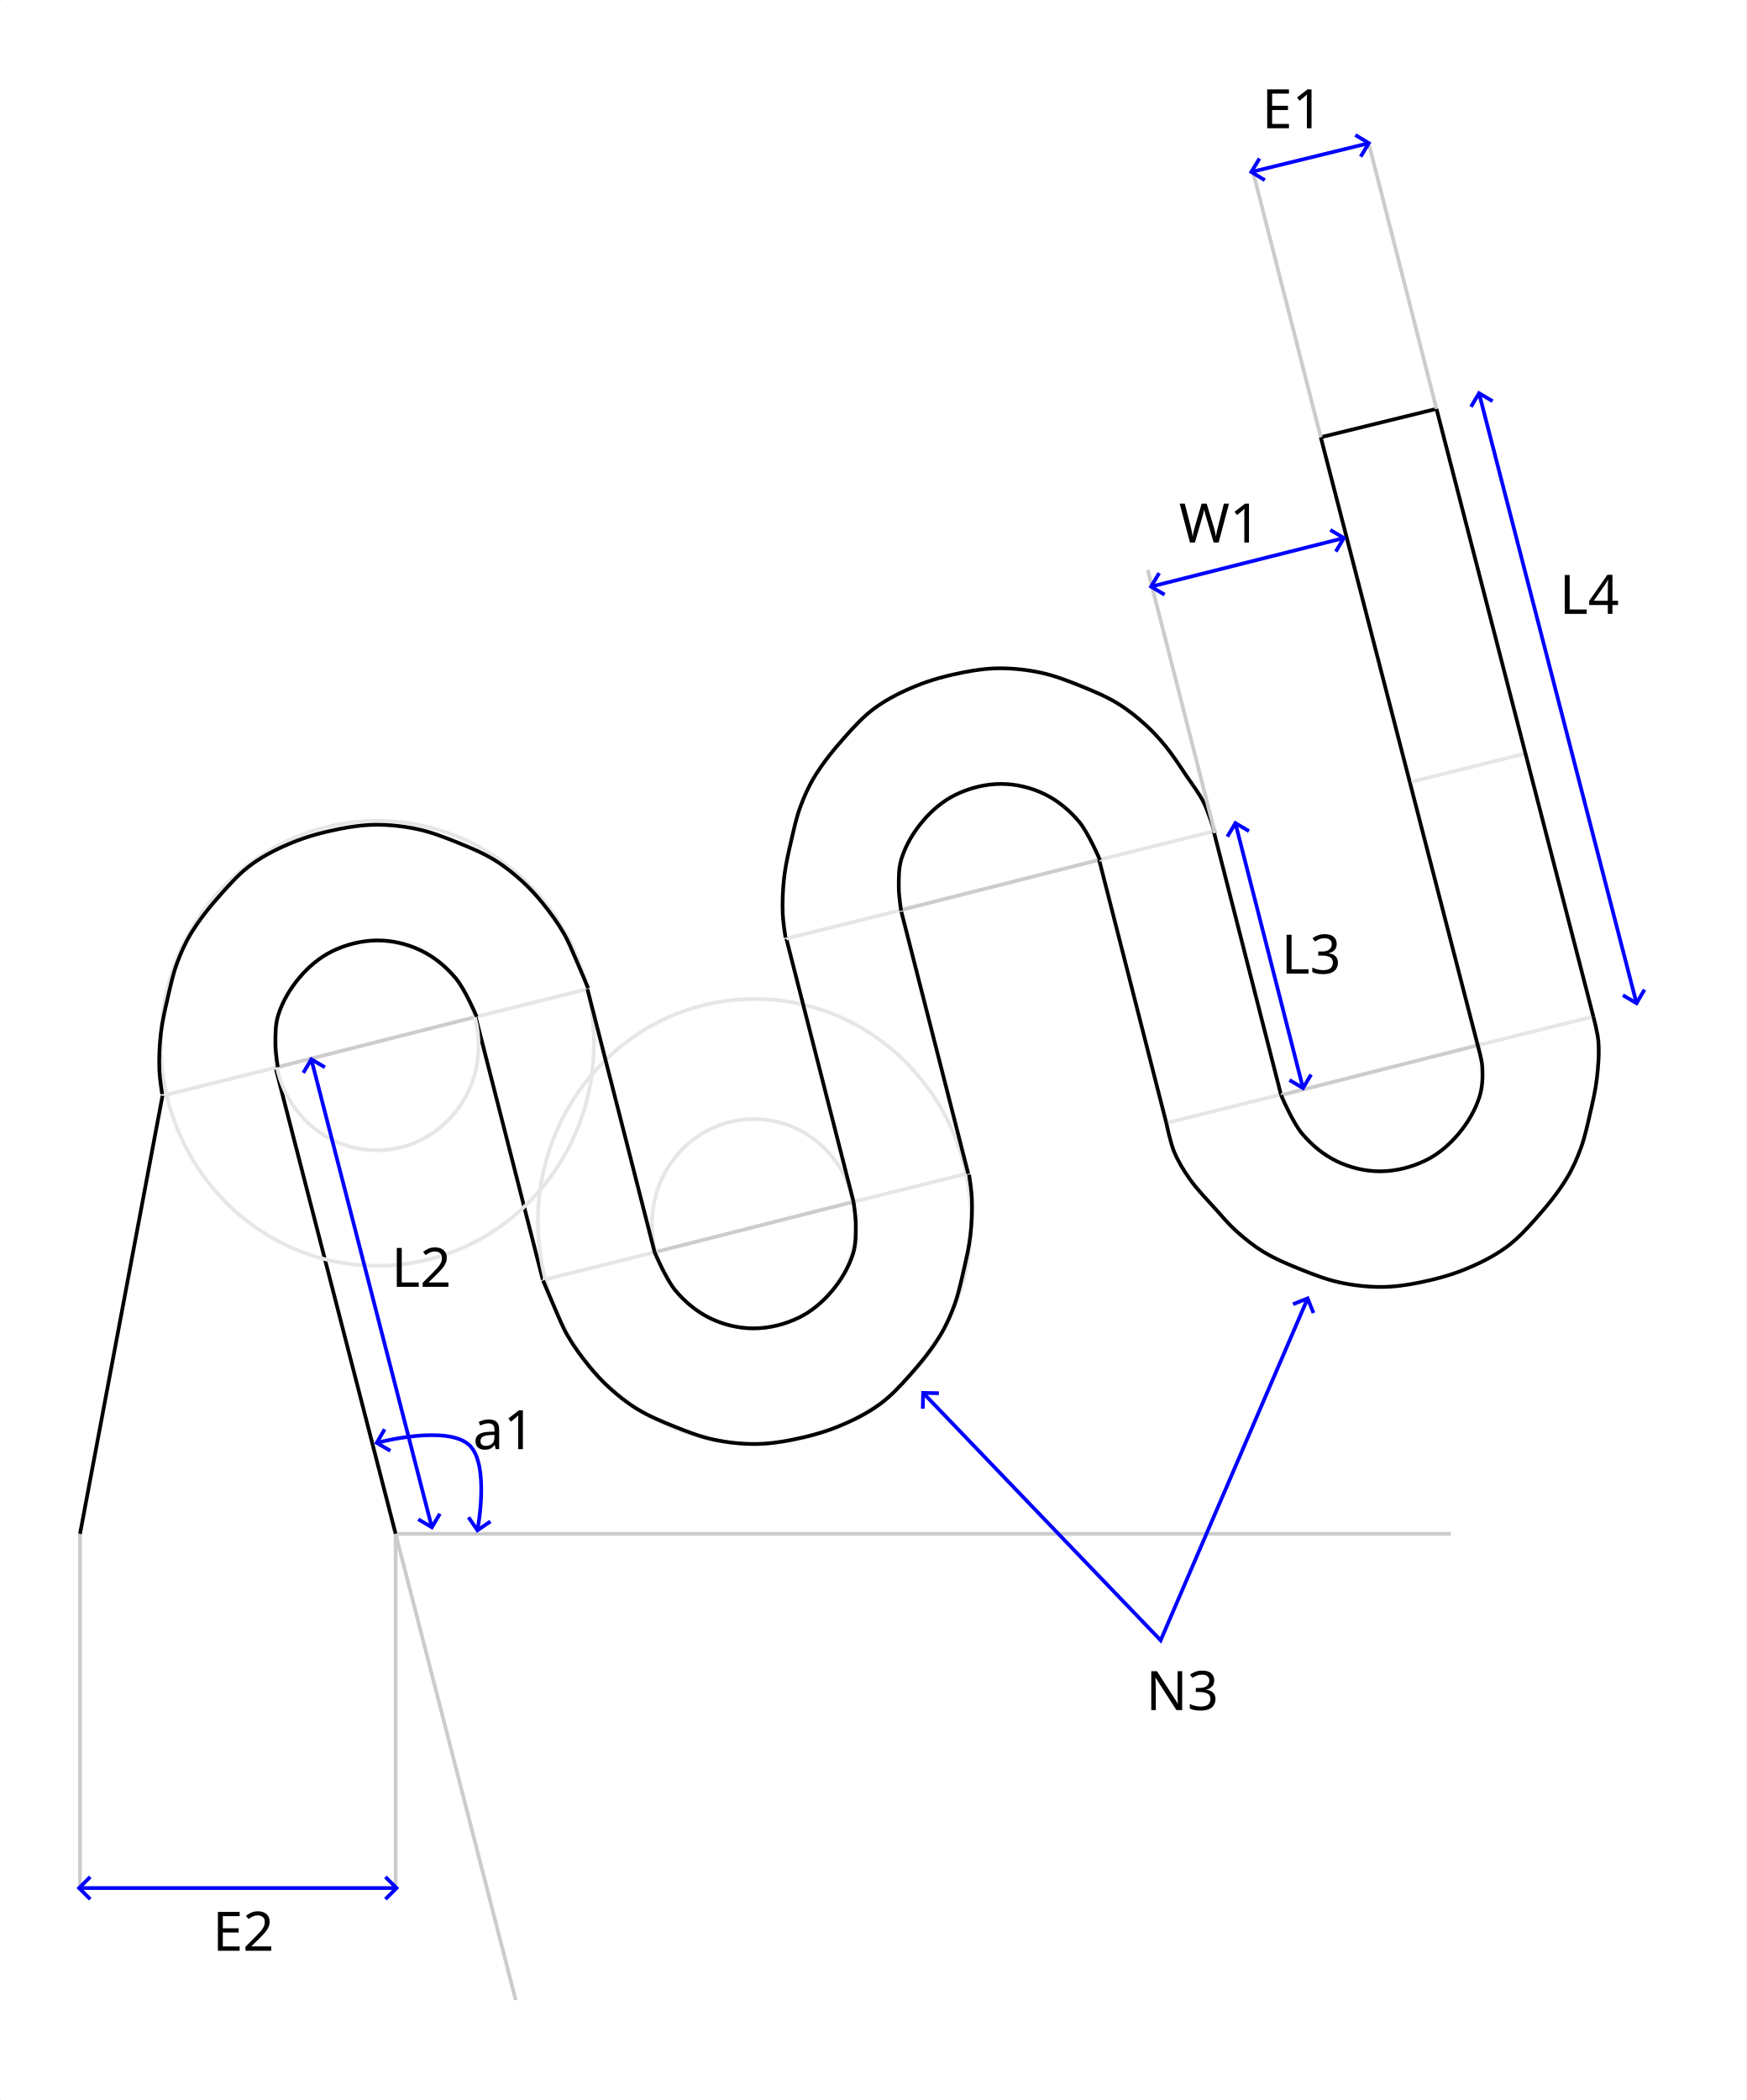
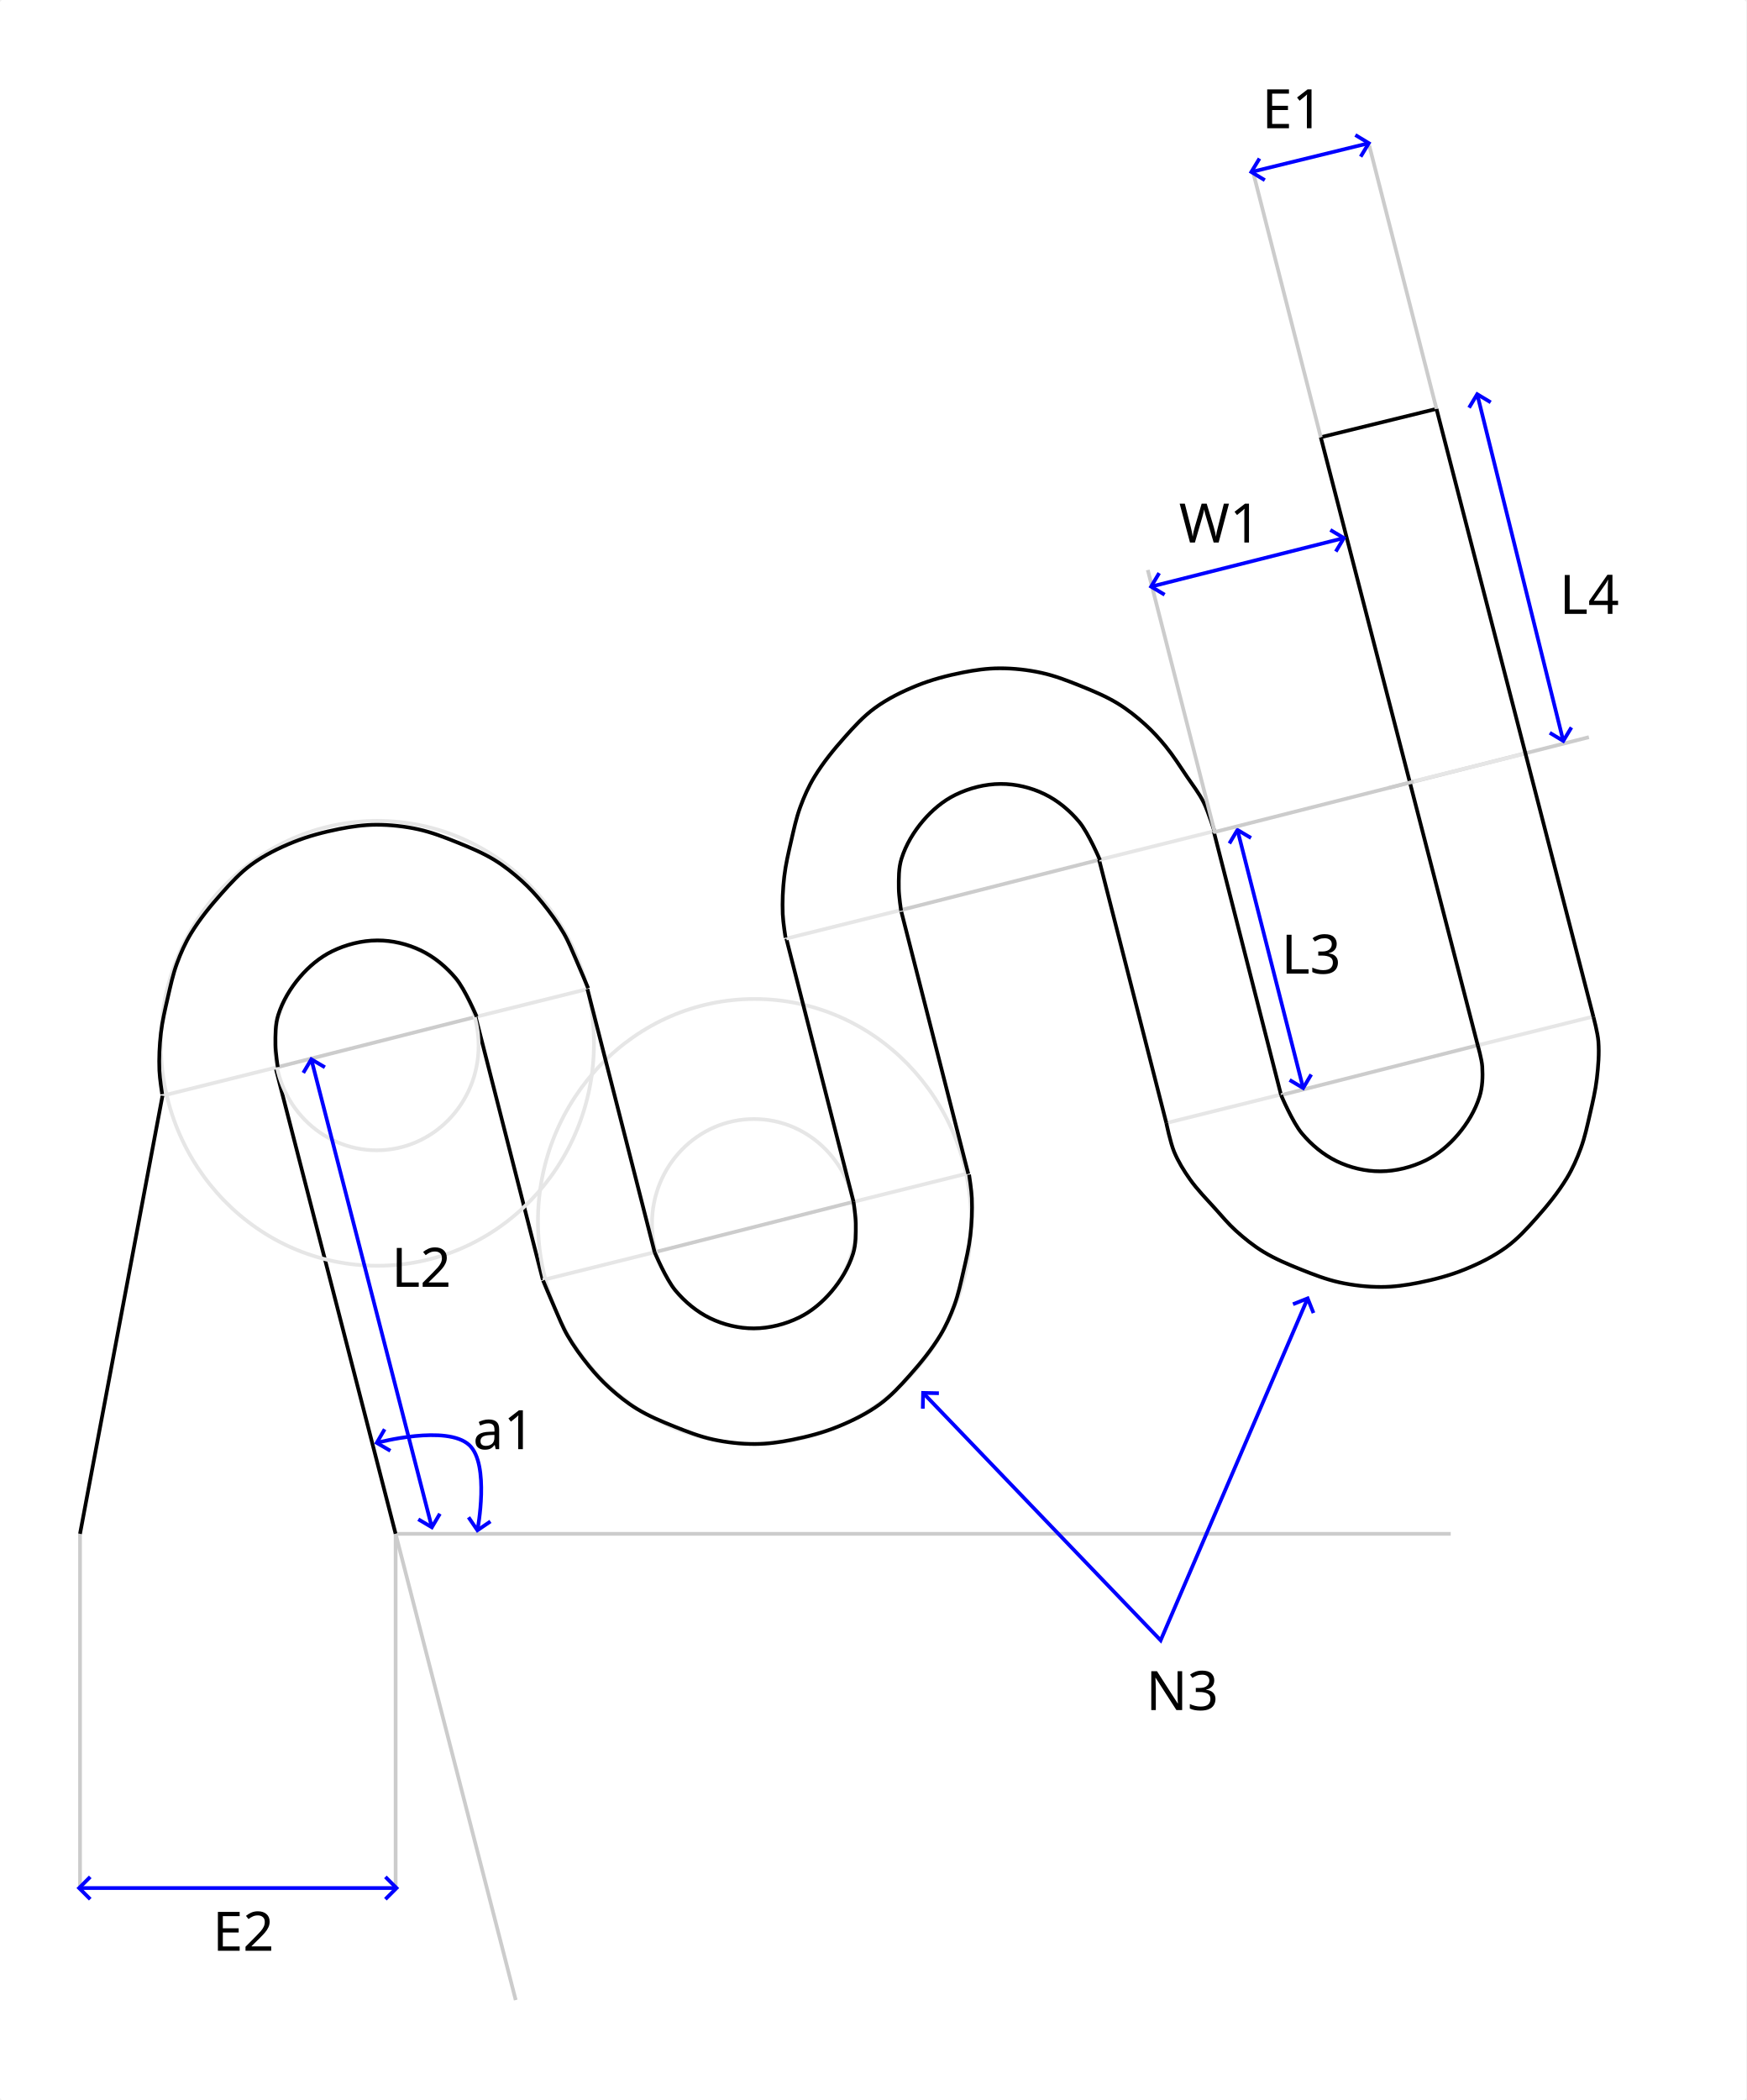
<svg xmlns="http://www.w3.org/2000/svg" width="470.347" height="565.53" viewBox="0 0 124.446 149.63" version="1.1" id="svg1">
  <defs id="defs1">
    <rect x="364.518" y="1257.999" width="109.163" height="81.43" id="rect50" />
    <rect x="235.652" y="858.892" width="75.778" height="56.139" id="rect49" />
    <rect x="264.048" y="901.183" width="44.055" height="28.2" id="rect48" />
    <rect x="324.517" y="1202.192" width="50.214" height="40.31" id="rect47" />
    <rect x="339.192" y="1195.127" width="42.228" height="45.535" id="rect46" />
    <rect x="156.588" y="973.86" width="53.422" height="36.666" id="rect45" />
    <rect x="256.083" y="1047.652" width="56.452" height="52.313" id="rect41" />
    <rect x="371.085" y="971.245" width="91.565" height="67.194" id="rect40" />
    <marker style="overflow:visible" id="ArrowWide" refX="0" refY="0" orient="auto-start-reverse" markerWidth="1" markerHeight="1" viewBox="0 0 1 1" preserveAspectRatio="xMidYMid">
      <path style="fill:none;stroke:context-stroke;stroke-width:1;stroke-linecap:butt" d="M 3,-3 0,0 3,3" transform="rotate(180,0.125,0)" id="path16" />
    </marker>
  </defs>
  <g id="layer1" transform="translate(-14.1369,-213.7882)">
    <rect style="fill:#ffffff;stroke:#ffffff;stroke-width:0.265;stroke-linejoin:bevel" id="rect51" width="124.181" height="149.365" x="14.269" y="213.921" />
+     <path style="fill:none;stroke:#cccccc;stroke-width:0.265px;stroke-linecap:butt;stroke-linejoin:miter;stroke-opacity:1" d="m 127.363,266.314 -14.236,3.608" id="path38-6-5-8-5" />
    <path style="fill:none;stroke:#cccccc;stroke-width:0.265px;stroke-linecap:butt;stroke-linejoin:miter;stroke-opacity:1" d="m 19.839,323.077 v 25.239" id="path37" />
    <path style="fill:none;stroke:#cccccc;stroke-width:0.265px;stroke-linecap:butt;stroke-linejoin:miter;stroke-opacity:1" d="m 42.329,323.077 v 25.239" id="path37-8" />
    <path style="fill:none;stroke:#000000;stroke-width:0.265px;stroke-linecap:butt;stroke-linejoin:miter;stroke-opacity:1" d="M 42.329,323.077 33.771,289.857" id="path38" />
    <path style="fill:none;stroke:#cccccc;stroke-width:0.265px;stroke-linecap:butt;stroke-linejoin:miter;stroke-opacity:1" d="M 50.887,356.297 42.329,323.077" id="path38-0" />
    <path style="fill:none;stroke:#cccccc;stroke-width:0.265px;stroke-linecap:butt;stroke-linejoin:miter;stroke-opacity:1" d="M 42.457,323.077 H 117.517" id="path37-8-4" />
    <path style="fill:none;stroke:#0000ff;stroke-width:0.265px;stroke-linecap:butt;stroke-linejoin:miter;stroke-opacity:1;marker-start:url(#ArrowWide);marker-end:url(#ArrowWide)" d="M 19.839,348.316 H 42.329" id="path39" />
    <path style="fill:none;stroke:#0000ff;stroke-width:0.265px;stroke-linecap:butt;stroke-linejoin:miter;stroke-opacity:1;marker-start:url(#ArrowWide);marker-end:url(#ArrowWide)" d="m 41.047,316.579 c 0,0 4.937,-1.308 6.531,0.176 1.472,1.371 0.592,6.006 0.592,6.006" id="path40" />
    <text xml:space="preserve" transform="matrix(0.2645833,0,0,0.2645833,-50.33979,56.63682)" id="text40" style="font-size:14.667px;line-height:1.25;font-family:sans-serif;white-space:pre;shape-inside:url(#rect40);display:inline">
      <tspan x="371.084" y="984.223" id="tspan1">a1</tspan>
    </text>
    <text xml:space="preserve" transform="matrix(0.2645833,0,0,0.2645833,-38.46677,72.15854)" id="text41" style="font-size:14.667px;line-height:1.25;font-family:sans-serif;white-space:pre;shape-inside:url(#rect41);display:inline">
      <tspan x="256.082" y="1060.629" id="tspan2">E2</tspan>
    </text>
    <path style="fill:none;stroke:#e6e6e6;stroke-width:0.265px;stroke-linecap:butt;stroke-linejoin:miter;stroke-opacity:1" d="m 33.771,289.857 -8.055,2.004" id="path38-6" />
    <path style="fill:none;stroke:#000000;stroke-width:0.265px;stroke-linecap:butt;stroke-linejoin:miter;stroke-opacity:1" d="m 19.839,323.077 5.877,-31.217" id="path41" />
    <path style="fill:none;stroke:#cccccc;stroke-width:0.265px;stroke-linecap:butt;stroke-linejoin:miter;stroke-opacity:1" d="m 48.007,286.249 -14.236,3.608" id="path38-6-5" />
    <path style="fill:none;stroke:#e6e6e6;stroke-width:0.265px;stroke-linecap:butt;stroke-linejoin:miter;stroke-opacity:1" d="m 56.061,284.245 -8.055,2.004" id="path38-6-1" />
    <path style="fill:none;stroke:#000000;stroke-width:0.265px;stroke-linecap:butt;stroke-linejoin:miter;stroke-opacity:1" d="M 52.82,304.99 48.031,286.237" id="path38-7" />
    <ellipse style="fill:none;stroke:#e6e6e6;stroke-width:0.265;stroke-linejoin:bevel" id="path42" cx="40.981" cy="288.291" rx="7.261" ry="7.458" />
    <ellipse style="fill:none;stroke:#e6e6e6;stroke-width:0.265;stroke-linejoin:bevel" id="path42-3" cx="41.028" cy="288.127" rx="15.435" ry="15.849" />
    <path style="fill:none;stroke:#cccccc;stroke-width:0.265px;stroke-linecap:butt;stroke-linejoin:miter;stroke-opacity:1" d="m 75.111,299.379 -14.236,3.608" id="path38-6-5-1" />
    <ellipse style="fill:none;stroke:#e6e6e6;stroke-width:0.265;stroke-linejoin:bevel" id="path42-8" cx="67.86" cy="300.981" rx="7.261" ry="7.458" />
    <ellipse style="fill:none;stroke:#e6e6e6;stroke-width:0.265;stroke-linejoin:bevel" id="path42-3-6" cx="67.907" cy="300.817" rx="15.435" ry="15.849" />
    <path style="fill:none;stroke:#e6e6e6;stroke-width:0.265px;stroke-linecap:butt;stroke-linejoin:miter;stroke-opacity:1" d="m 60.875,302.987 -8.055,2.004" id="path38-6-1-3" />
    <path style="fill:none;stroke:#e6e6e6;stroke-width:0.265px;stroke-linecap:butt;stroke-linejoin:miter;stroke-opacity:1" d="m 83.014,297.414 -8.055,2.004" id="path38-6-1-3-0" />
    <path style="fill:none;stroke:#000000;stroke-width:0.265px;stroke-linecap:butt;stroke-linejoin:miter;stroke-opacity:1" d="m 60.786,303.015 -4.789,-18.754" id="path38-7-6" />
    <path style="fill:none;stroke:#000000;stroke-width:0.265px;stroke-linecap:butt;stroke-linejoin:miter;stroke-opacity:1" d="m 74.959,299.417 -4.789,-18.754" id="path38-7-4" />
    <path style="fill:none;stroke:#e6e6e6;stroke-width:0.265px;stroke-linecap:butt;stroke-linejoin:miter;stroke-opacity:1" d="m 78.225,278.66 -8.055,2.004" id="path38-6-1-3-0-4" />
    <path style="fill:none;stroke:#000000;stroke-width:0.265px;stroke-linecap:butt;stroke-linejoin:miter;stroke-opacity:1" d="m 83.138,297.43 -4.789,-18.754" id="path38-7-4-8" />
    <path style="fill:none;stroke:#cccccc;stroke-width:0.265px;stroke-linecap:butt;stroke-linejoin:miter;stroke-opacity:1" d="m 92.461,275.052 -14.236,3.608" id="path38-6-5-8" />
    <path style="fill:none;stroke:#e6e6e6;stroke-width:0.265px;stroke-linecap:butt;stroke-linejoin:miter;stroke-opacity:1" d="m 105.305,291.802 -8.055,2.004" id="path38-6-1-3-0-0" />
    <path style="fill:none;stroke:#000000;stroke-width:0.265px;stroke-linecap:butt;stroke-linejoin:miter;stroke-opacity:1" d="m 97.25,293.806 -4.789,-18.754" id="path38-7-4-5" />
    <path style="fill:none;stroke:#e6e6e6;stroke-width:0.265px;stroke-linecap:butt;stroke-linejoin:miter;stroke-opacity:1" d="m 100.515,273.048 -8.055,2.004" id="path38-6-1-3-0-4-1" />
    <path style="fill:none;stroke:#000000;stroke-width:0.265px;stroke-linecap:butt;stroke-linejoin:miter;stroke-opacity:1" d="m 105.428,291.818 -4.789,-18.754" id="path38-7-4-8-1" />
    <path style="fill:none;stroke:#cccccc;stroke-width:0.265px;stroke-linecap:butt;stroke-linejoin:miter;stroke-opacity:1" d="m 119.664,288.21 -14.236,3.608" id="path38-6-5-1-0" />
    <path style="fill:none;stroke:#e6e6e6;stroke-width:0.265px;stroke-linecap:butt;stroke-linejoin:miter;stroke-opacity:1" d="m 127.567,286.245 -8.055,2.004" id="path38-6-1-3-0-6" />
    <path style="fill:none;stroke:#000000;stroke-width:0.265px;stroke-linecap:butt;stroke-linejoin:miter;stroke-opacity:1" d="m 119.445,288.282 -11.189,-43.34" id="path38-7-4-4" />
    <path style="fill:none;stroke:#e6e6e6;stroke-width:0.265px;stroke-linecap:butt;stroke-linejoin:miter;stroke-opacity:1" d="m 122.778,267.491 -8.055,2.004" id="path38-6-1-3-0-4-6" />
    <path style="fill:none;stroke:#000000;stroke-width:0.265px;stroke-linecap:butt;stroke-linejoin:miter;stroke-opacity:1" d="m 60.784,303.009 c 0,0 0.819,1.937 1.485,2.731 0.678,0.809 1.525,1.517 2.475,1.977 0.959,0.464 2.049,0.726 3.115,0.721 1.109,-0.005 2.238,-0.292 3.233,-0.78 0.879,-0.431 1.655,-1.093 2.291,-1.837 0.674,-0.79 1.233,-1.715 1.544,-2.706 0.214,-0.682 0.198,-1.42 0.193,-2.135 -0.004,-0.527 -0.163,-1.572 -0.163,-1.572" id="path43" />
    <path style="fill:none;stroke:#000000;stroke-width:0.265px;stroke-linecap:butt;stroke-linejoin:miter;stroke-opacity:1" d="m 52.838,305.029 c 0,0 0.557,1.35 0.854,2.018 0.284,0.64 0.537,1.298 0.888,1.903 0.443,0.765 0.968,1.484 1.526,2.17 0.446,0.548 0.927,1.073 1.451,1.547 0.611,0.553 1.259,1.074 1.962,1.503 0.838,0.511 1.752,0.891 2.663,1.257 0.902,0.362 1.816,0.718 2.766,0.926 0.977,0.214 1.983,0.326 2.983,0.324 0.885,-0.002 1.77,-0.126 2.638,-0.299 1.116,-0.222 2.227,-0.513 3.282,-0.941 1.044,-0.423 2.07,-0.929 2.98,-1.593 0.8,-0.583 1.476,-1.327 2.134,-2.066 0.794,-0.893 1.556,-1.826 2.176,-2.847 0.41,-0.676 0.734,-1.405 1.005,-2.148 0.285,-0.783 0.459,-1.602 0.646,-2.414 0.193,-0.839 0.392,-1.68 0.492,-2.535 0.103,-0.885 0.143,-1.78 0.108,-2.67 -0.022,-0.565 -0.199,-1.683 -0.199,-1.683" id="path44" />
    <path style="fill:none;stroke:#000000;stroke-width:0.265px;stroke-linecap:butt;stroke-linejoin:miter;stroke-opacity:1" d="m 48.103,286.223 c 0,0 -0.819,-1.937 -1.485,-2.731 -0.678,-0.809 -1.525,-1.517 -2.475,-1.977 -0.959,-0.464 -2.049,-0.726 -3.115,-0.721 -1.109,0.005 -2.238,0.292 -3.233,0.78 -0.879,0.431 -1.655,1.093 -2.291,1.837 -0.674,0.79 -1.233,1.715 -1.544,2.706 -0.214,0.682 -0.198,1.42 -0.193,2.135 0.004,0.527 0.163,1.572 0.163,1.572" id="path43-2" />
    <path style="fill:none;stroke:#000000;stroke-width:0.265px;stroke-linecap:butt;stroke-linejoin:miter;stroke-opacity:1" d="m 56.049,284.203 c 0,0 -0.557,-1.35 -0.854,-2.018 -0.284,-0.64 -0.537,-1.298 -0.888,-1.903 -0.443,-0.765 -0.968,-1.484 -1.526,-2.17 -0.446,-0.548 -0.927,-1.073 -1.451,-1.547 -0.611,-0.553 -1.259,-1.074 -1.962,-1.503 -0.838,-0.511 -1.752,-0.891 -2.663,-1.257 -0.902,-0.362 -1.816,-0.718 -2.766,-0.926 -0.977,-0.214 -1.983,-0.326 -2.983,-0.324 -0.885,0.002 -1.77,0.126 -2.638,0.299 -1.116,0.222 -2.227,0.513 -3.282,0.941 -1.044,0.423 -2.07,0.929 -2.98,1.593 -0.8,0.583 -1.476,1.327 -2.134,2.066 -0.794,0.893 -1.556,1.826 -2.176,2.847 -0.41,0.676 -0.734,1.405 -1.005,2.148 -0.285,0.783 -0.459,1.602 -0.646,2.414 -0.193,0.839 -0.392,1.68 -0.492,2.535 -0.103,0.885 -0.143,1.78 -0.108,2.67 0.022,0.565 0.199,1.683 0.199,1.683" id="path44-4" />
    <path style="fill:none;stroke:#000000;stroke-width:0.265px;stroke-linecap:butt;stroke-linejoin:miter;stroke-opacity:1" d="m 92.522,275.074 c 0,0 -0.819,-1.937 -1.485,-2.731 -0.678,-0.809 -1.525,-1.517 -2.475,-1.977 -0.959,-0.464 -2.049,-0.726 -3.115,-0.721 -1.109,0.005 -2.238,0.292 -3.233,0.78 -0.879,0.431 -1.655,1.093 -2.291,1.837 -0.674,0.79 -1.233,1.715 -1.544,2.706 -0.214,0.682 -0.198,1.42 -0.193,2.135 0.004,0.527 0.163,1.572 0.163,1.572" id="path43-2-9" />
    <path style="fill:none;stroke:#000000;stroke-width:0.265px;stroke-linecap:butt;stroke-linejoin:miter;stroke-opacity:1" d="m 100.718,273.152 c 0,0 -0.461,-1.5 -0.81,-2.199 -0.324,-0.647 -0.776,-1.221 -1.181,-1.82 -0.495,-0.733 -0.968,-1.484 -1.526,-2.17 -0.446,-0.548 -0.927,-1.073 -1.451,-1.547 -0.611,-0.553 -1.259,-1.074 -1.962,-1.503 -0.838,-0.511 -1.752,-0.891 -2.663,-1.257 -0.902,-0.362 -1.816,-0.718 -2.766,-0.926 -0.977,-0.214 -1.983,-0.326 -2.983,-0.324 -0.885,0.002 -1.77,0.126 -2.638,0.299 -1.116,0.222 -2.227,0.513 -3.282,0.941 -1.044,0.423 -2.07,0.929 -2.98,1.593 -0.8,0.583 -1.476,1.327 -2.134,2.066 -0.794,0.893 -1.556,1.826 -2.176,2.847 -0.41,0.676 -0.734,1.405 -1.005,2.148 -0.285,0.783 -0.459,1.602 -0.646,2.414 -0.193,0.839 -0.392,1.68 -0.492,2.535 -0.103,0.885 -0.143,1.78 -0.108,2.67 0.022,0.565 0.199,1.683 0.199,1.683" id="path44-4-9" />
    <path style="fill:none;stroke:#000000;stroke-width:0.265px;stroke-linecap:butt;stroke-linejoin:miter;stroke-opacity:1" d="m 127.691,286.261 -11.189,-43.34" id="path38-7-4-4-3" />
    <path style="fill:none;stroke:#000000;stroke-width:0.265px;stroke-linecap:butt;stroke-linejoin:miter;stroke-opacity:1" d="m 108.256,244.942 8.246,-2.021" id="path45" />
    <path style="fill:none;stroke:#000000;stroke-width:0.265px;stroke-linecap:butt;stroke-linejoin:miter;stroke-opacity:1" d="m 105.428,291.818 c 0,0 0.819,1.937 1.485,2.731 0.678,0.809 1.525,1.517 2.475,1.977 0.959,0.464 2.049,0.726 3.115,0.721 1.109,-0.005 2.238,-0.292 3.233,-0.78 0.879,-0.431 1.655,-1.093 2.291,-1.837 0.674,-0.79 1.233,-1.715 1.544,-2.706 0.214,-0.682 0.236,-1.421 0.193,-2.135 -0.031,-0.518 -0.323,-1.523 -0.323,-1.523" id="path43-3" />
    <path style="fill:none;stroke:#000000;stroke-width:0.265px;stroke-linecap:butt;stroke-linejoin:miter;stroke-opacity:1" d="m 97.25,293.806 c 0,0 0.286,1.396 0.557,2.05 0.288,0.694 0.688,1.342 1.122,1.955 0.538,0.76 1.199,1.425 1.822,2.118 0.472,0.526 0.927,1.073 1.451,1.547 0.611,0.553 1.259,1.074 1.962,1.503 0.838,0.511 1.752,0.891 2.663,1.257 0.902,0.362 1.816,0.718 2.766,0.926 0.977,0.214 1.983,0.326 2.983,0.324 0.885,-0.002 1.77,-0.126 2.638,-0.299 1.116,-0.222 2.227,-0.513 3.282,-0.941 1.044,-0.423 2.07,-0.929 2.98,-1.593 0.8,-0.583 1.476,-1.327 2.134,-2.066 0.794,-0.893 1.556,-1.826 2.176,-2.847 0.41,-0.676 0.734,-1.405 1.005,-2.148 0.285,-0.783 0.459,-1.602 0.646,-2.414 0.193,-0.839 0.392,-1.68 0.492,-2.535 0.103,-0.885 0.178,-1.782 0.108,-2.67 -0.046,-0.58 -0.345,-1.712 -0.345,-1.712" id="path44-40" />
    <path style="fill:none;stroke:#cccccc;stroke-width:0.265px;stroke-linecap:butt;stroke-linejoin:miter;stroke-opacity:1" d="M 108.256,244.942 103.467,226.188" id="path38-7-4-5-9" />
    <path style="fill:none;stroke:#cccccc;stroke-width:0.265px;stroke-linecap:butt;stroke-linejoin:miter;stroke-opacity:1" d="m 116.502,242.921 -4.789,-18.754" id="path38-7-4-5-3" />
    <path style="fill:none;stroke:#0000ff;stroke-width:0.265px;stroke-linecap:butt;stroke-linejoin:miter;stroke-opacity:1;marker-start:url(#ArrowWide);marker-end:url(#ArrowWide)" d="m 103.37,226.027 8.246,-2.021" id="path45-6" />
-     <path style="fill:none;stroke:#0000ff;stroke-width:0.265px;stroke-linecap:butt;stroke-linejoin:miter;stroke-opacity:1;marker-start:url(#ArrowWide);marker-end:url(#ArrowWide)" d="M 130.739,285.206 119.549,241.867" id="path38-7-4-4-3-0" />
+     <path style="fill:none;stroke:#0000ff;stroke-width:0.265px;stroke-linecap:butt;stroke-linejoin:miter;stroke-opacity:1;marker-start:url(#ArrowWide);marker-end:url(#ArrowWide)" d="m 125.521,266.517 -6.102,-24.577" id="path38-7-4-4-3-0" />
    <path style="fill:none;stroke:#cccccc;stroke-width:0.265px;stroke-linecap:butt;stroke-linejoin:miter;stroke-opacity:1" d="M 100.718,273.152 95.928,254.399" id="path38-7-4-8-1-9" />
    <path style="fill:none;stroke:#0000ff;stroke-width:0.265px;stroke-linecap:butt;stroke-linejoin:miter;stroke-opacity:1;marker-start:url(#ArrowWide);marker-end:url(#ArrowWide)" d="m 109.839,252.141 -13.611,3.429" id="path38-6-5-1-0-6" />
-     <path style="fill:none;stroke:#0000ff;stroke-width:0.265px;stroke-linecap:butt;stroke-linejoin:miter;stroke-opacity:1;marker-start:url(#ArrowWide);marker-end:url(#ArrowWide)" d="m 106.976,291.254 -4.789,-18.754" id="path38-7-4-8-1-8" />
+     <path style="fill:none;stroke:#0000ff;stroke-width:0.265px;stroke-linecap:butt;stroke-linejoin:miter;stroke-opacity:1;marker-start:url(#ArrowWide);marker-end:url(#ArrowWide)" d="m 106.985,291.25 -4.651,-18.265" id="path38-7-4-8-1-8" />
    <path style="fill:none;stroke:#0000ff;stroke-width:0.265px;stroke-linecap:butt;stroke-linejoin:miter;stroke-opacity:1;marker-start:url(#ArrowWide);marker-end:url(#ArrowWide)" d="M 44.896,322.548 36.338,289.328" id="path38-60" />
    <text xml:space="preserve" transform="matrix(0.2645833,0,0,0.2645833,0.6062888,44.37786)" id="text45" style="font-size:14.667px;line-height:1.25;font-family:sans-serif;white-space:pre;shape-inside:url(#rect45);display:inline">
      <tspan x="156.588" y="986.836" id="tspan3">L2</tspan>
    </text>
    <text xml:space="preserve" transform="matrix(0.2645833,0,0,0.2645833,15.70067,-36.48298)" id="text46" style="font-size:14.667px;line-height:1.25;font-family:sans-serif;white-space:pre;shape-inside:url(#rect46);display:inline">
      <tspan x="339.191" y="1208.103" id="tspan4">L3</tspan>
    </text>
    <text xml:space="preserve" transform="matrix(0.2645833,0,0,0.2645833,39.40394,-63.98557)" id="text47" style="font-size:14.667px;line-height:1.25;font-family:sans-serif;white-space:pre;shape-inside:url(#rect47);display:inline">
      <tspan x="324.516" y="1215.168" id="tspan5">L4</tspan>
    </text>
    <text xml:space="preserve" transform="matrix(0.2645833,0,0,0.2645833,28.29118,10.57346)" id="text48" style="font-size:14.667px;line-height:1.25;font-family:sans-serif;white-space:pre;shape-inside:url(#rect48);display:inline">
      <tspan x="264.049" y="914.16" id="tspan6">W1</tspan>
    </text>
    <text xml:space="preserve" transform="matrix(0.2645833,0,0,0.2645833,41.7124,-7.757459)" id="text49" style="font-size:14.667px;line-height:1.25;font-family:sans-serif;white-space:pre;shape-inside:url(#rect49);display:inline">
      <tspan x="235.652" y="871.869" id="tspan7">E1</tspan>
    </text>
    <text xml:space="preserve" transform="matrix(0.2645833,0,0,0.2645833,-0.6435777,-0.6449587)" id="text50" style="font-size:14.667px;line-height:1.25;font-family:sans-serif;white-space:pre;shape-inside:url(#rect50);display:inline">
      <tspan x="364.518" y="1270.977" id="tspan8">N3</tspan>
    </text>
    <path style="fill:none;stroke:#0000ff;stroke-width:0.265px;stroke-linecap:butt;stroke-linejoin:miter;stroke-opacity:1;marker-start:url(#ArrowWide);marker-end:url(#ArrowWide)" d="m 79.964,313.083 16.882,17.583 10.449,-24.305" id="path50" />
+     <path style="fill:none;stroke:#cccccc;stroke-width:0.265px;stroke-linecap:butt;stroke-linejoin:miter;stroke-opacity:1" d="m 114.871,269.477 -14.236,3.608" id="path38-6-5-8-2" />
  </g>
</svg>
